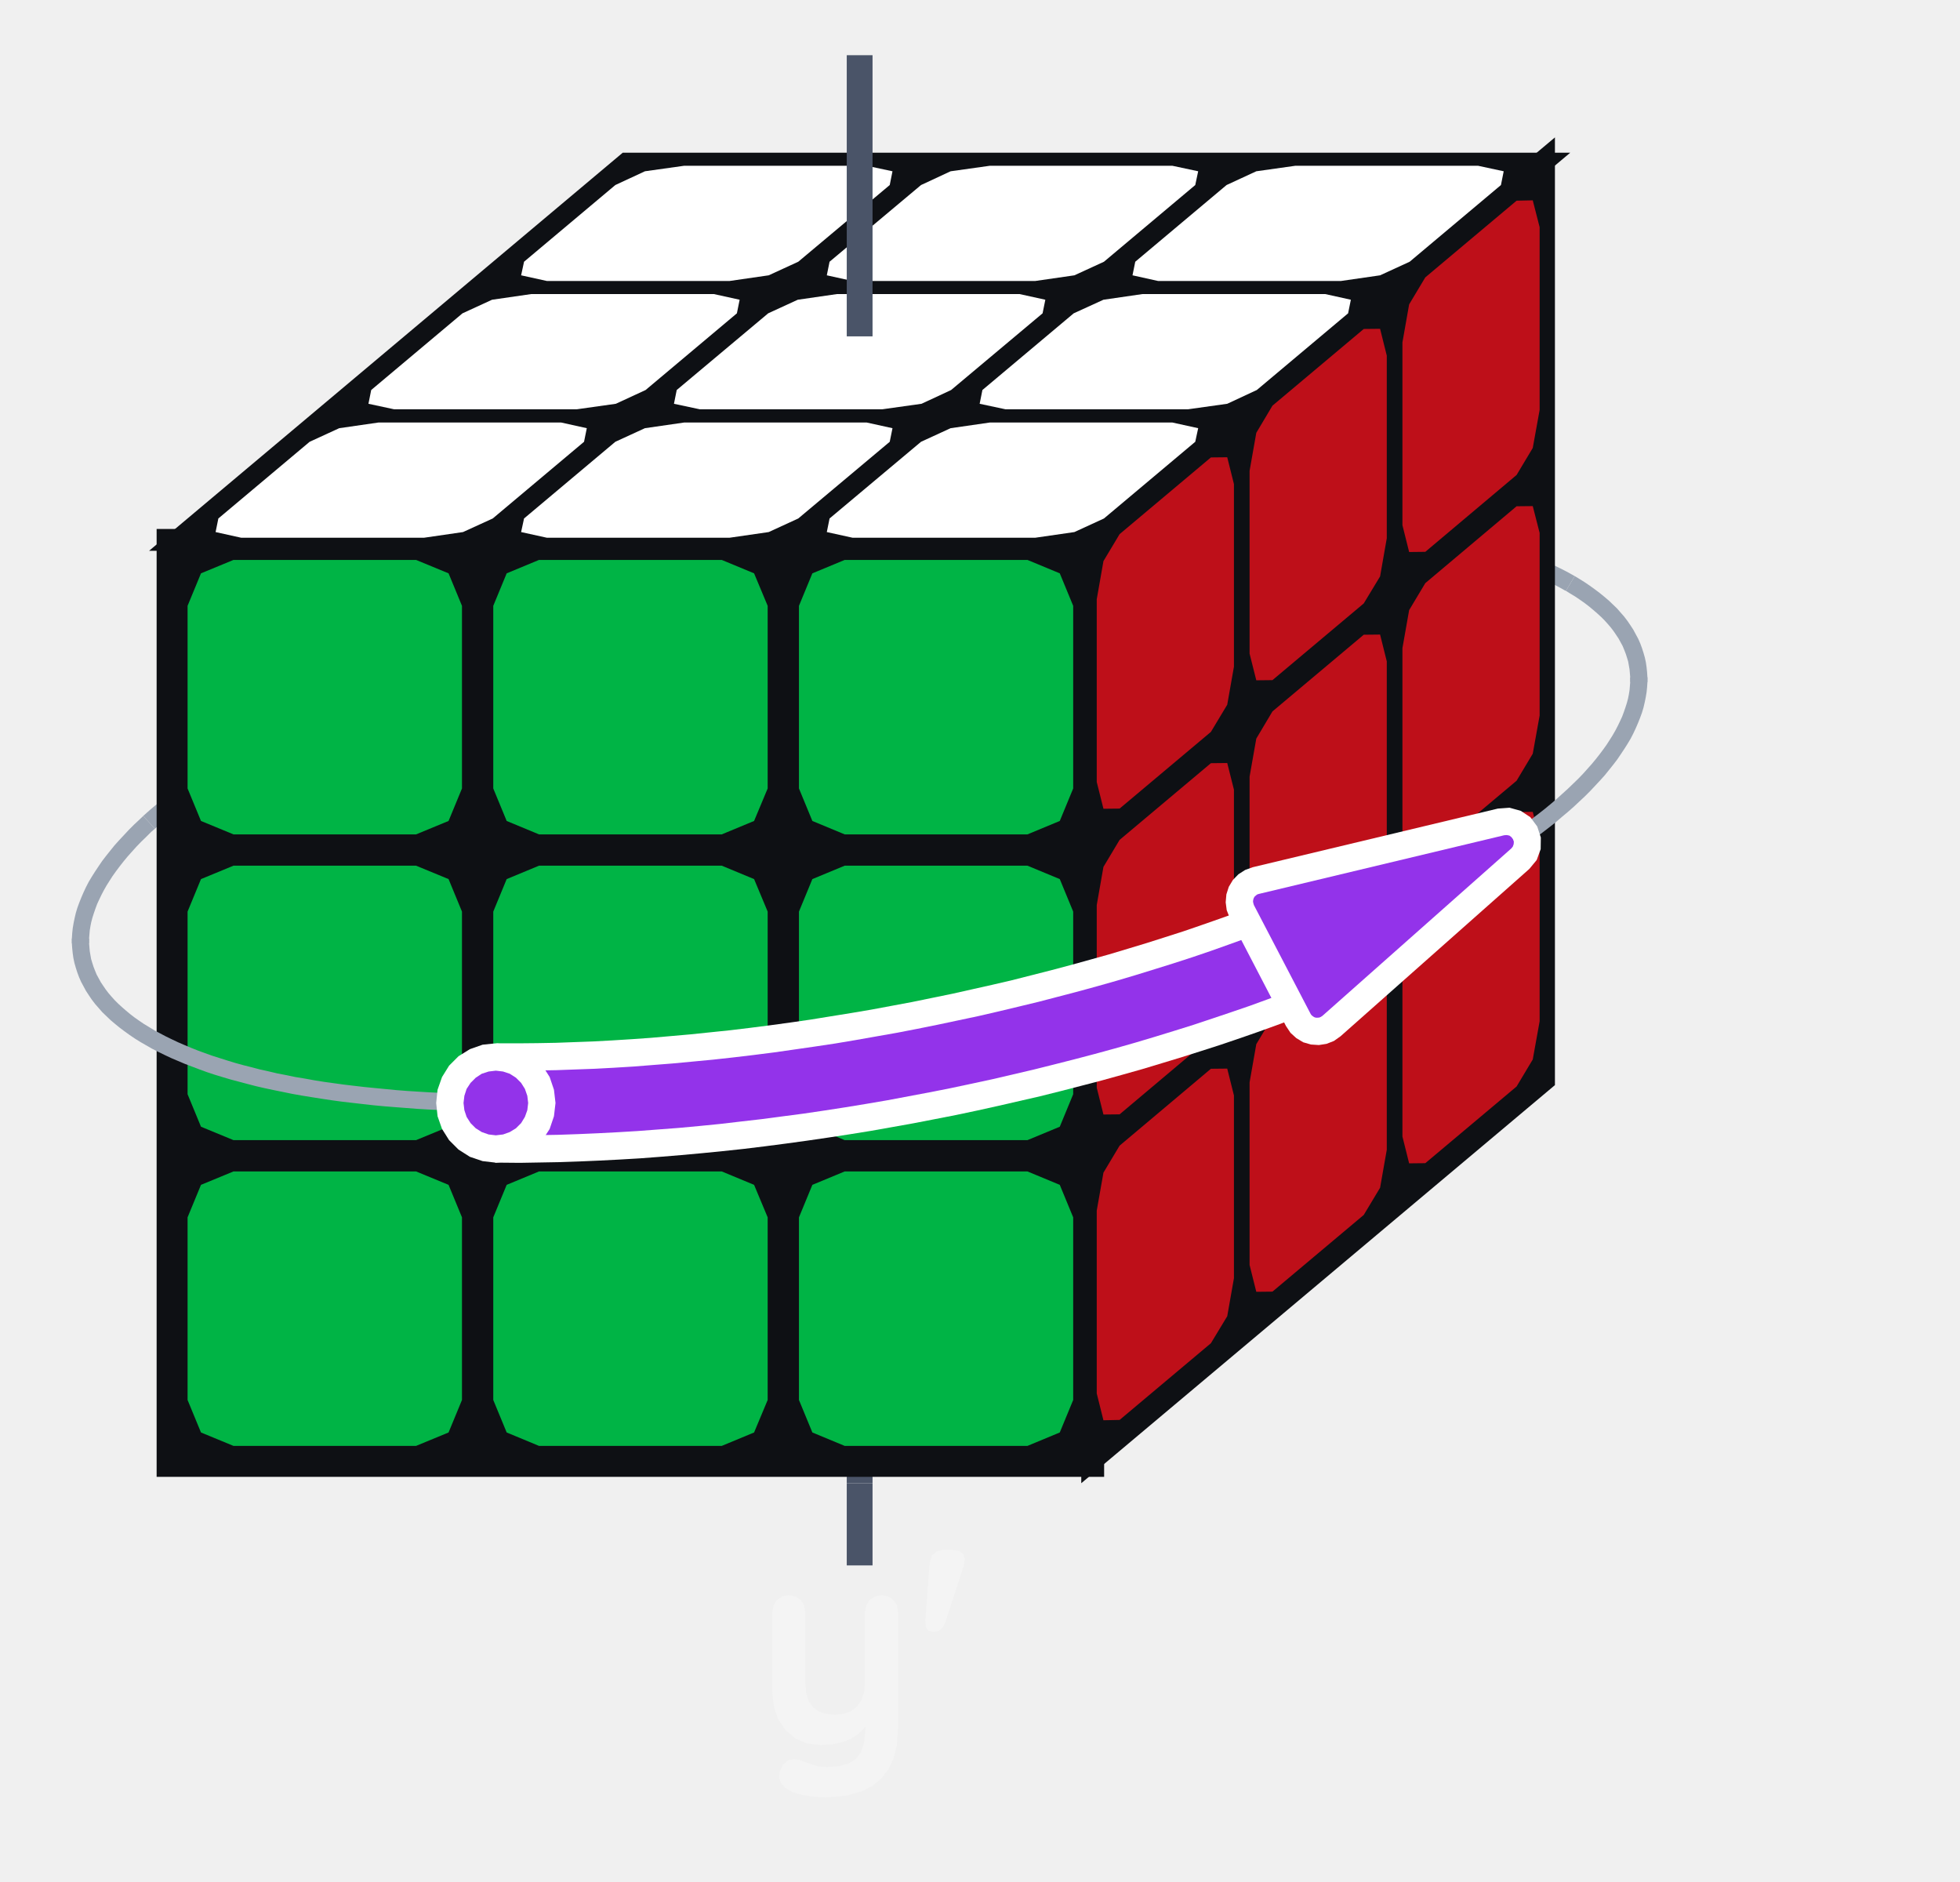
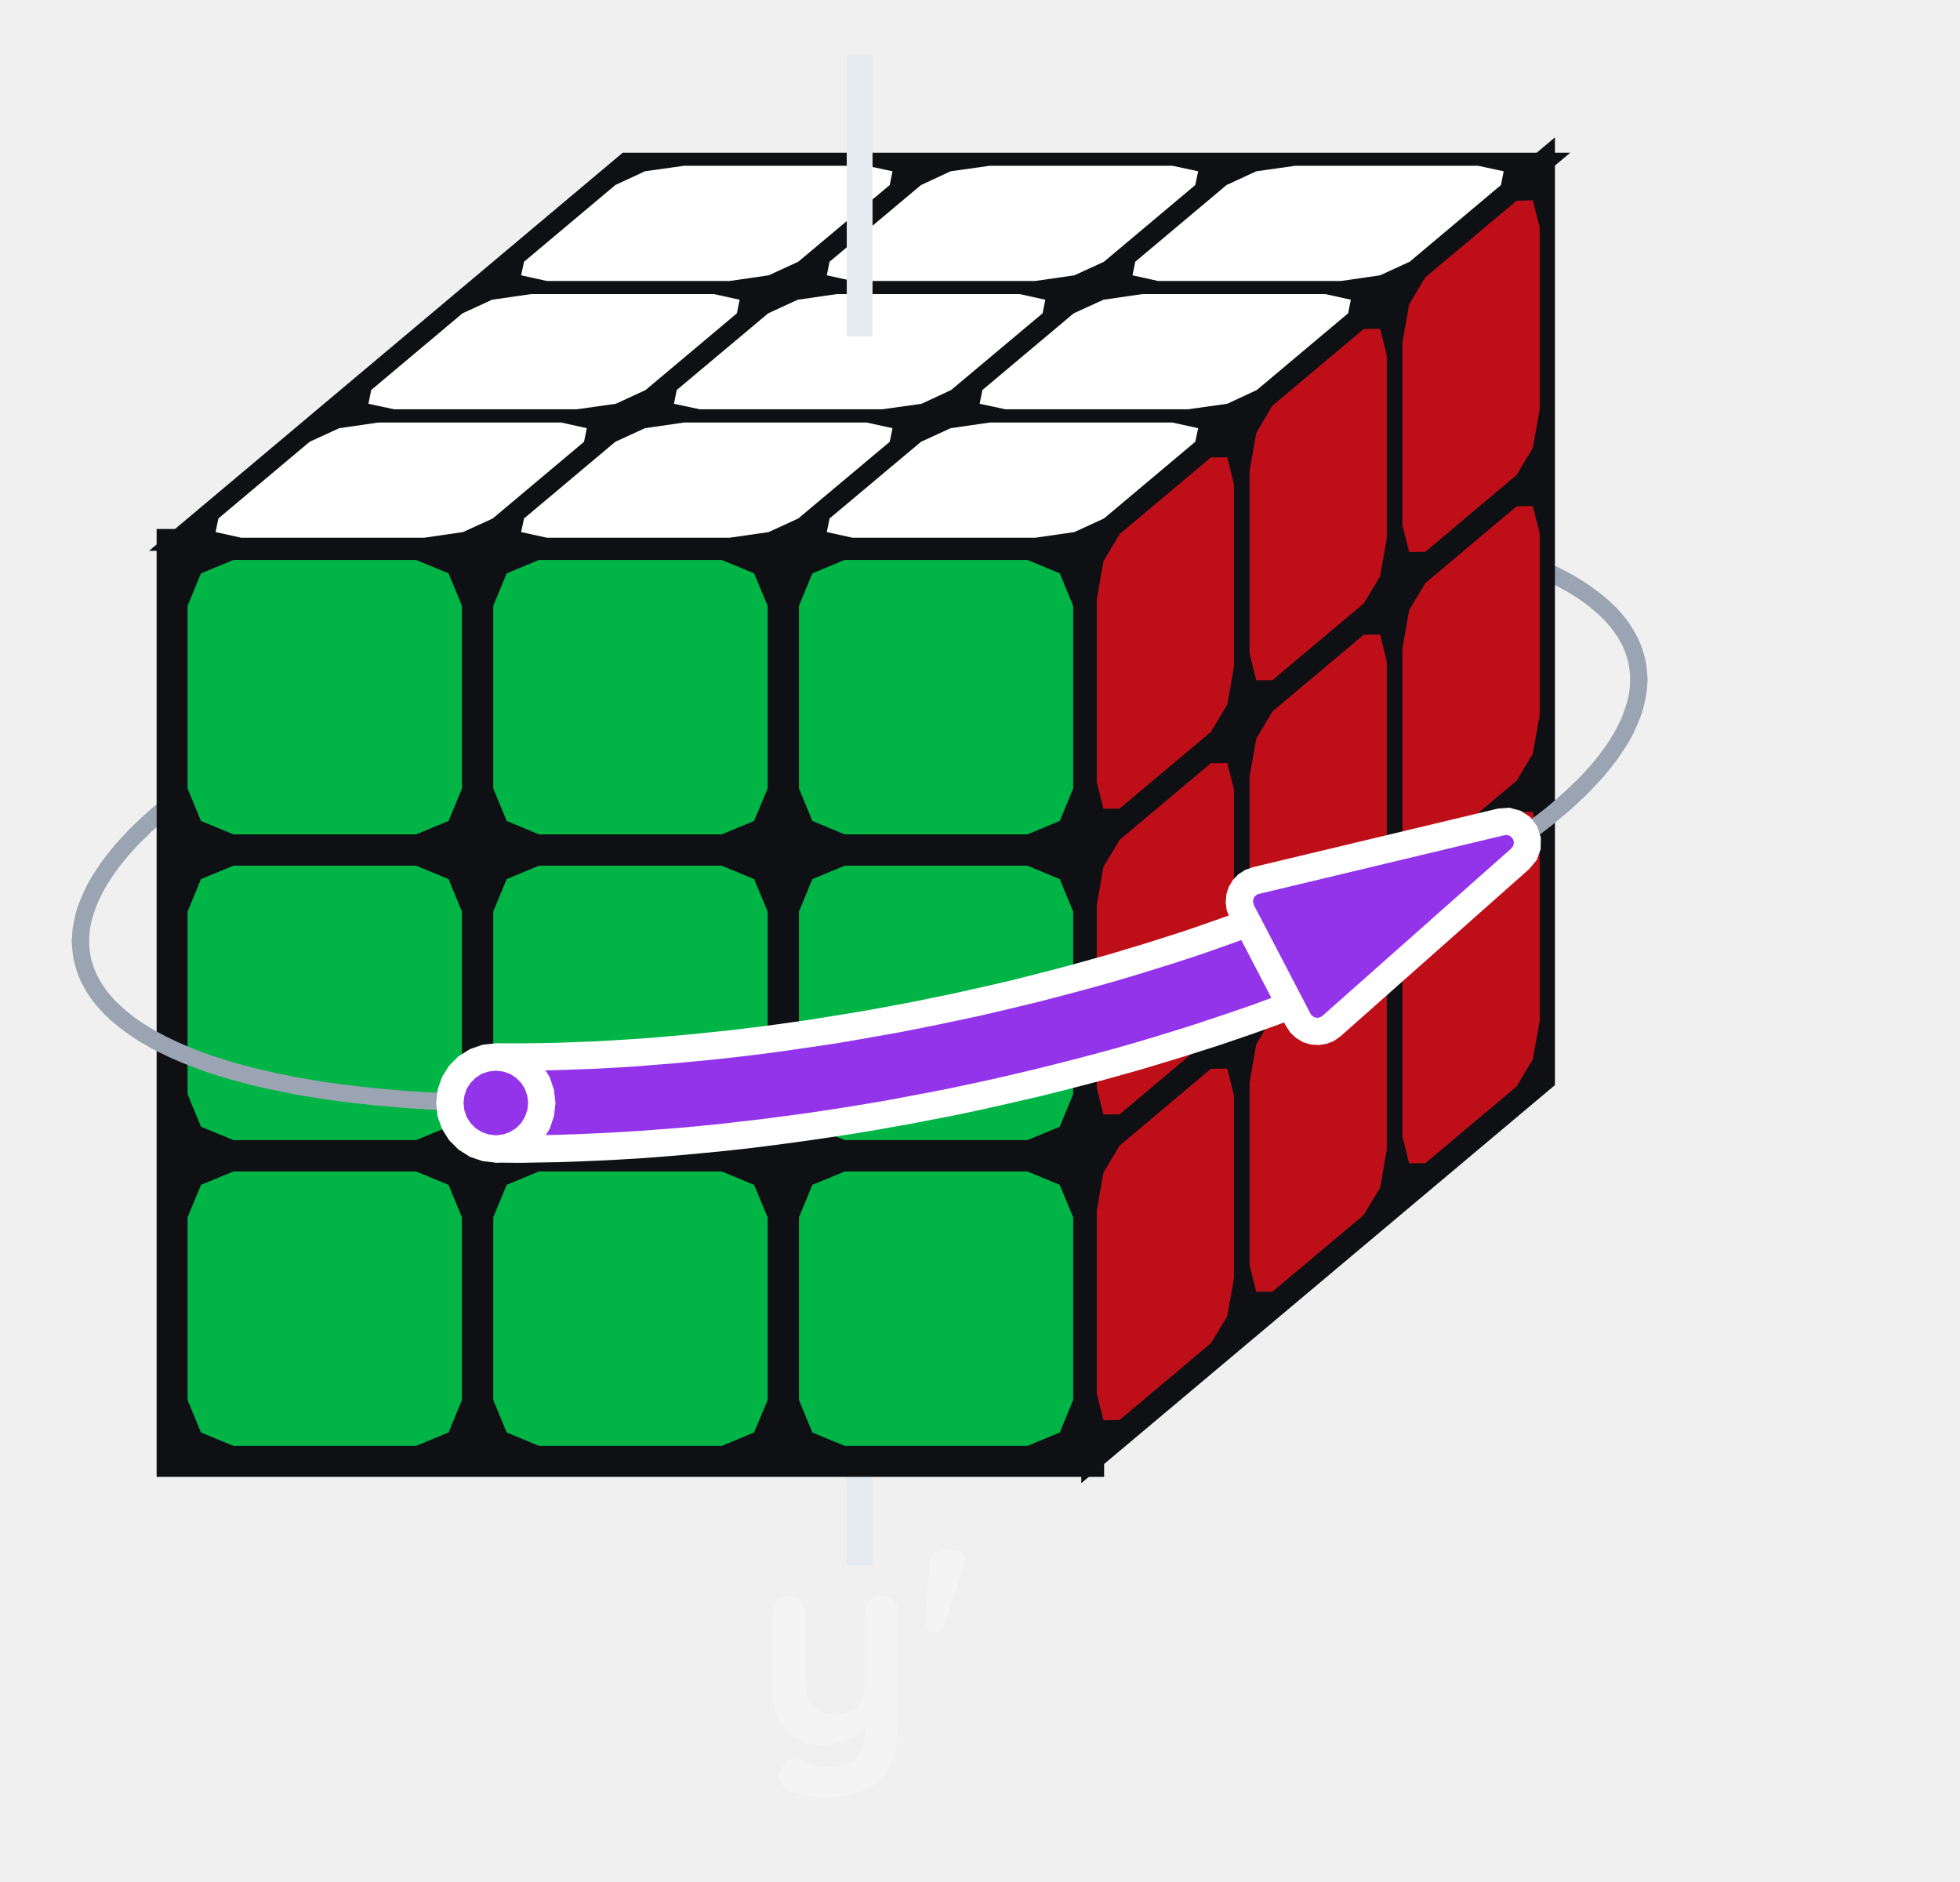
<svg xmlns="http://www.w3.org/2000/svg" viewBox="0 0 114.00 109.20" width="100" height="96">
  <polygon points="9.01,48.07 9.12,47.97 9.45,47.67 9.79,47.38 10.14,47.09 10.51,46.80 10.89,46.51 11.28,46.21 11.68,45.92 12.09,45.63 12.52,45.34 12.96,45.05 13.41,44.76 13.87,44.47 14.34,44.18 14.82,43.89 15.31,43.60 15.82,43.32 16.33,43.03 16.86,42.75 17.39,42.47 17.94,42.18 18.50,41.91 19.06,41.63 19.64,41.35 20.22,41.08 20.81,40.80 21.42,40.53 22.03,40.26 22.65,40.00 23.28,39.73 23.91,39.47 24.56,39.21 25.21,38.95 25.87,38.70 26.54,38.45 27.22,38.20 27.90,37.95 28.59,37.71 29.28,37.47 29.98,37.23 30.69,36.99 31.41,36.76 32.13,36.53 32.85,36.31 33.58,36.09 34.32,35.87 35.06,35.65 35.80,35.44 36.55,35.24 37.31,35.03 38.07,34.83 38.83,34.64 39.59,34.44 40.36,34.26 41.13,34.07 41.90,33.89 42.68,33.72 43.46,33.54 44.24,33.38 45.02,33.21 45.81,33.05 46.59,32.90 47.38,32.75 48.16,32.60 48.95,32.46 49.74,32.32 50.53,32.19 51.32,32.06 52.10,31.94 52.89,31.82 53.68,31.71 54.46,31.60 55.25,31.50 56.03,31.40 56.81,31.31 57.59,31.22 58.36,31.13 59.13,31.05 59.91,30.98 60.67,30.91 61.44,30.85 62.20,30.79 62.95,30.73 63.71,30.68 64.46,30.64 65.20,30.60 65.94,30.57 66.67,30.54 67.40,30.52 68.13,30.50 68.85,30.49 69.56,30.48 70.27,30.48 70.97,30.48 71.66,30.49 72.35,30.50 73.03,30.52 73.70,30.54 74.37,30.57 75.03,30.60 75.68,30.64 76.32,30.68 76.96,30.73 77.58,30.79 78.20,30.85 78.81,30.91 79.41,30.98 80.00,31.05 80.58,31.13 81.16,31.21 81.72,31.30 82.27,31.40 82.82,31.49 83.35,31.60 83.87,31.70 84.38,31.82 84.88,31.93 85.37,32.06 85.85,32.18 86.32,32.31 86.78,32.45 87.22,32.59 87.66,32.73 88.08,32.88 88.49,33.03 88.89,33.19 89.27,33.35 89.64,33.51 90.00,33.68 90.35,33.85 90.69,34.03 91.01,34.21 91.08,34.24 91.59,33.38 91.50,33.33 91.16,33.14 90.81,32.96 90.44,32.78 90.06,32.60 89.66,32.43 89.26,32.26 88.84,32.10 88.42,31.94 87.98,31.78 87.53,31.63 87.07,31.49 86.60,31.35 86.11,31.22 85.62,31.09 85.12,30.96 84.60,30.84 84.08,30.73 83.54,30.62 83.00,30.51 82.44,30.41 81.88,30.32 81.31,30.23 80.72,30.14 80.13,30.06 79.53,29.99 78.92,29.92 78.30,29.85 77.67,29.79 77.04,29.74 76.39,29.69 75.74,29.64 75.08,29.60 74.42,29.57 73.74,29.54 73.06,29.52 72.37,29.50 71.68,29.49 70.97,29.48 70.27,29.48 69.55,29.48 68.83,29.49 68.11,29.50 67.38,29.52 66.64,29.54 65.90,29.57 65.15,29.60 64.40,29.64 63.65,29.69 62.89,29.74 62.12,29.79 61.36,29.85 60.59,29.91 59.81,29.98 59.04,30.06 58.26,30.14 57.47,30.22 56.69,30.31 55.90,30.41 55.12,30.51 54.33,30.61 53.54,30.72 52.75,30.83 51.95,30.95 51.16,31.08 50.37,31.21 49.57,31.34 48.78,31.48 47.99,31.62 47.19,31.77 46.40,31.92 45.61,32.07 44.82,32.23 44.03,32.40 43.25,32.57 42.46,32.74 41.68,32.92 40.90,33.10 40.12,33.28 39.35,33.47 38.58,33.67 37.81,33.86 37.05,34.07 36.29,34.27 35.53,34.48 34.78,34.69 34.04,34.91 33.30,35.13 32.56,35.35 31.83,35.58 31.10,35.81 30.38,36.04 29.67,36.28 28.96,36.52 28.26,36.76 27.56,37.01 26.87,37.26 26.19,37.51 25.52,37.76 24.85,38.02 24.19,38.28 23.54,38.54 22.89,38.81 22.26,39.08 21.63,39.35 21.01,39.62 20.40,39.89 19.80,40.17 19.21,40.45 18.62,40.73 18.05,41.01 17.49,41.29 16.93,41.58 16.39,41.87 15.85,42.16 15.33,42.45 14.82,42.74 14.31,43.03 13.82,43.32 13.34,43.62 12.87,43.92 12.41,44.21 11.96,44.51 11.52,44.81 11.10,45.11 10.68,45.41 10.28,45.71 9.89,46.01 9.51,46.31 9.15,46.62 8.79,46.92 8.45,47.22 8.33,47.33" fill="#9aa4b2" />
-   <polygon points="50.75,86.13 50.75,85.79 50.75,85.42 50.75,85.06 50.75,84.69 50.75,84.32 50.75,83.96 50.75,83.59 50.75,83.23 50.75,82.86 50.75,82.49 50.75,82.13 50.75,81.76 50.75,81.40 50.75,81.03 50.75,80.67 50.75,80.30 50.75,79.93 50.75,79.57 50.75,79.20 50.75,78.84 50.75,78.47 50.75,78.10 50.75,77.74 50.75,77.37 50.75,77.01 50.75,76.64 50.75,76.27 50.75,75.91 50.75,75.54 50.75,75.18 50.75,74.81 50.75,74.44 50.75,74.08 50.75,73.71 50.75,73.35 50.75,72.98 50.75,72.61 50.75,72.25 50.75,71.88 50.75,71.52 50.75,71.15 50.75,70.79 50.75,70.42 50.75,70.05 50.75,69.69 50.75,69.32 50.75,68.96 50.75,68.59 50.75,68.22 50.75,67.86 50.75,67.49 50.75,67.13 50.75,66.76 50.75,66.39 50.75,66.03 50.75,65.66 50.75,65.30 50.75,64.93 50.75,64.56 50.75,64.20 50.75,63.83 50.75,63.47 50.75,63.10 50.75,62.73 50.75,62.37 50.75,62.00 50.75,61.64 50.75,61.27 50.75,60.91 50.75,60.54 50.75,60.17 50.75,59.81 50.75,59.44 50.75,59.08 50.75,58.71 50.75,58.34 50.75,57.98 50.75,57.61 50.75,57.25 50.75,56.88 50.75,56.51 50.75,56.15 50.75,55.78 50.75,55.42 50.75,55.05 50.75,54.68 50.75,54.32 50.75,53.95 50.75,53.59 50.75,53.22 50.75,52.85 50.75,52.49 50.75,52.12 50.75,51.76 50.75,51.39 50.75,51.03 50.75,50.66 50.75,50.29 50.75,49.93 50.75,49.56 50.75,49.20 50.75,48.83 50.75,48.46 50.75,48.10 50.75,47.73 50.75,47.37 50.75,47.00 50.75,46.63 50.75,46.27 50.75,45.90 50.75,45.54 50.75,45.17 50.75,44.80 50.75,44.44 50.75,44.07 50.75,43.71 50.75,43.34 50.75,42.97 50.75,42.61 50.75,42.24 50.75,41.88 50.75,41.51 50.75,41.15 50.75,40.78 50.75,40.41 50.75,40.05 50.75,39.68 50.75,39.32 50.75,38.95 50.75,38.58 50.75,38.22 50.75,37.85 50.75,37.49 50.75,37.12 50.75,36.75 50.75,36.39 50.75,36.02 50.75,35.66 50.75,35.29 50.75,34.92 50.75,34.56 50.75,34.19 50.75,33.83 50.75,33.46 50.75,33.09 50.75,32.73 50.75,32.36 50.75,32.00 50.75,31.63 50.75,31.27 50.75,30.90 50.75,30.53 50.75,30.17 50.75,29.80 50.75,29.44 50.75,29.07 50.75,28.70 50.75,28.34 50.75,27.97 50.75,27.61 50.75,27.24 50.75,26.87 50.75,26.51 50.75,26.14 50.75,25.78 50.75,25.41 50.75,25.04 50.75,24.68 50.75,24.31 50.75,23.95 50.75,23.58 50.75,23.21 50.75,22.85 50.75,22.48 50.75,22.12 50.75,21.75 50.75,21.39 50.75,21.02 50.75,20.65 50.75,20.29 50.75,19.92 50.75,19.56 50.75,19.44 49.25,19.44 49.25,19.56 49.25,19.92 49.25,20.29 49.25,20.65 49.25,21.02 49.25,21.39 49.25,21.75 49.25,22.12 49.25,22.48 49.25,22.85 49.25,23.21 49.25,23.58 49.25,23.95 49.25,24.31 49.25,24.68 49.25,25.04 49.25,25.41 49.25,25.78 49.25,26.14 49.25,26.51 49.25,26.87 49.25,27.24 49.25,27.61 49.25,27.97 49.25,28.34 49.25,28.70 49.25,29.07 49.25,29.44 49.25,29.80 49.25,30.17 49.25,30.53 49.25,30.90 49.25,31.27 49.25,31.63 49.25,32.00 49.25,32.36 49.25,32.73 49.25,33.09 49.25,33.46 49.25,33.83 49.25,34.19 49.25,34.56 49.25,34.92 49.25,35.29 49.25,35.66 49.25,36.02 49.25,36.39 49.25,36.75 49.25,37.12 49.25,37.49 49.25,37.85 49.25,38.22 49.25,38.58 49.25,38.95 49.25,39.32 49.25,39.68 49.25,40.05 49.25,40.41 49.25,40.78 49.25,41.15 49.25,41.51 49.25,41.88 49.25,42.24 49.25,42.61 49.25,42.97 49.25,43.34 49.25,43.71 49.25,44.07 49.25,44.44 49.25,44.80 49.25,45.17 49.25,45.54 49.25,45.90 49.25,46.27 49.25,46.63 49.25,47.00 49.25,47.37 49.25,47.73 49.25,48.10 49.25,48.46 49.25,48.83 49.25,49.20 49.25,49.56 49.25,49.93 49.25,50.29 49.25,50.66 49.25,51.03 49.25,51.39 49.25,51.76 49.25,52.12 49.25,52.49 49.25,52.85 49.25,53.22 49.25,53.59 49.25,53.95 49.25,54.32 49.25,54.68 49.25,55.05 49.25,55.42 49.25,55.78 49.25,56.15 49.25,56.51 49.25,56.88 49.25,57.25 49.25,57.61 49.25,57.98 49.25,58.34 49.25,58.71 49.25,59.08 49.25,59.44 49.25,59.81 49.25,60.17 49.25,60.54 49.25,60.91 49.25,61.27 49.25,61.64 49.25,62.00 49.25,62.37 49.25,62.73 49.25,63.10 49.25,63.47 49.25,63.83 49.25,64.20 49.25,64.56 49.25,64.93 49.25,65.30 49.25,65.66 49.25,66.03 49.25,66.39 49.25,66.76 49.25,67.13 49.25,67.49 49.25,67.86 49.25,68.22 49.25,68.59 49.25,68.96 49.25,69.32 49.25,69.69 49.25,70.05 49.25,70.42 49.25,70.79 49.25,71.15 49.25,71.52 49.25,71.88 49.25,72.25 49.25,72.61 49.25,72.98 49.25,73.35 49.25,73.71 49.25,74.08 49.25,74.44 49.25,74.81 49.25,75.18 49.25,75.54 49.25,75.91 49.25,76.27 49.25,76.64 49.25,77.01 49.25,77.37 49.25,77.74 49.25,78.10 49.25,78.47 49.25,78.84 49.25,79.20 49.25,79.57 49.25,79.93 49.25,80.30 49.25,80.67 49.25,81.03 49.25,81.40 49.25,81.76 49.25,82.13 49.25,82.49 49.25,82.86 49.25,83.23 49.25,83.59 49.25,83.96 49.25,84.32 49.25,84.69 49.25,85.06 49.25,85.42 49.25,85.79 49.25,86.13" fill="#4a5468" />
+   <polygon points="50.75,86.13 50.75,85.79 50.75,85.42 50.75,85.06 50.75,84.69 50.75,84.32 50.75,83.96 50.75,83.59 50.75,83.23 50.75,82.86 50.75,82.49 50.75,82.13 50.75,81.76 50.75,81.40 50.75,81.03 50.75,80.67 50.75,80.30 50.75,79.93 50.75,79.57 50.75,79.20 50.75,78.84 50.75,78.47 50.75,78.10 50.75,77.74 50.75,77.37 50.75,77.01 50.75,76.64 50.75,76.27 50.75,75.91 50.75,75.54 50.75,75.18 50.75,74.81 50.75,74.44 50.75,74.08 50.75,73.71 50.75,73.35 50.75,72.98 50.75,72.61 50.75,72.25 50.75,71.88 50.75,71.52 50.75,71.15 50.75,70.79 50.75,70.42 50.75,70.05 50.75,69.69 50.75,69.32 50.75,68.96 50.75,68.59 50.75,68.22 50.75,67.86 50.75,67.49 50.75,67.13 50.75,66.76 50.75,66.39 50.75,66.03 50.75,65.66 50.75,65.30 50.75,64.93 50.75,64.56 50.75,64.20 50.75,63.83 50.75,63.47 50.75,63.10 50.75,62.73 50.75,62.37 50.75,62.00 50.75,61.64 50.75,61.27 50.75,60.91 50.75,60.54 50.75,60.17 50.75,59.81 50.75,59.44 50.75,59.08 50.75,58.71 50.75,58.34 50.75,57.98 50.75,57.61 50.75,57.25 50.75,56.88 50.75,56.51 50.75,56.15 50.75,55.78 50.75,55.42 50.75,55.05 50.75,54.68 50.75,54.32 50.75,53.95 50.75,53.59 50.75,53.22 50.75,52.85 50.75,52.49 50.75,52.12 50.75,51.76 50.75,51.39 50.75,51.03 50.75,50.66 50.75,50.29 50.75,49.93 50.75,49.56 50.75,49.20 50.75,48.83 50.75,48.46 50.75,48.10 50.75,47.73 50.75,47.37 50.75,47.00 50.75,46.63 50.75,46.27 50.75,45.90 50.75,45.54 50.75,45.17 50.75,44.80 50.75,44.44 50.75,44.07 50.75,43.71 50.75,43.34 50.75,42.97 50.75,42.61 50.75,42.24 50.75,41.88 50.75,41.51 50.75,41.15 50.75,40.78 50.75,40.41 50.75,40.05 50.75,39.68 50.75,39.32 50.75,38.95 50.75,38.58 50.75,38.22 50.75,37.85 50.75,37.49 50.75,37.12 50.75,36.75 50.75,36.39 50.75,36.02 50.75,35.66 50.75,35.29 50.75,34.92 50.75,34.56 50.75,34.19 50.75,33.83 50.75,33.46 50.75,33.09 50.75,32.73 50.75,32.36 50.75,32.00 50.75,31.63 50.75,31.27 50.75,30.90 50.75,30.53 50.75,30.17 50.75,29.80 50.75,29.44 50.75,29.07 50.75,28.70 50.75,28.34 50.75,27.97 50.75,27.61 50.75,27.24 50.75,26.87 50.75,26.51 50.75,26.14 50.75,25.78 50.75,25.41 50.75,25.04 50.75,24.68 50.75,24.31 50.75,23.95 50.75,23.58 50.75,23.21 50.75,22.85 50.75,22.48 50.75,22.12 50.75,21.75 50.75,21.39 50.75,21.02 50.75,20.65 50.75,20.29 50.75,19.92 50.75,19.56 50.75,19.44 49.25,19.44 49.25,19.56 49.25,19.92 49.25,20.29 49.25,20.65 49.25,21.02 49.25,21.39 49.25,21.75 49.25,22.12 49.25,22.48 49.25,22.85 49.25,23.21 49.25,23.58 49.25,23.95 49.25,24.31 49.25,24.68 49.25,25.04 49.25,25.41 49.25,25.78 49.25,26.14 49.25,26.51 49.25,26.87 49.25,27.24 49.25,27.61 49.25,27.97 49.25,28.34 49.25,28.70 49.25,29.07 49.25,29.44 49.25,29.80 49.25,30.17 49.25,30.53 49.25,30.90 49.25,31.27 49.25,31.63 49.25,32.00 49.25,32.36 49.25,32.73 49.25,33.09 49.25,33.46 49.25,33.83 49.25,34.19 49.25,34.56 49.25,34.92 49.25,35.29 49.25,35.66 49.25,36.02 49.25,36.39 49.25,36.75 49.25,37.12 49.25,37.49 49.25,37.85 49.25,38.22 49.25,38.58 49.25,38.95 49.25,39.32 49.25,39.68 49.25,40.05 49.25,40.41 49.25,40.78 49.25,41.15 49.25,41.51 49.25,41.88 49.25,42.24 49.25,42.61 49.25,42.97 49.25,43.34 49.25,43.71 49.25,44.07 49.25,44.44 49.25,44.80 49.25,45.17 49.25,45.54 49.25,45.90 49.25,46.27 49.25,46.63 49.25,47.00 49.25,47.37 49.25,47.73 49.25,48.10 49.25,48.46 49.25,48.83 49.25,49.20 49.25,49.56 49.25,49.93 49.25,50.29 49.25,50.66 49.25,51.03 49.25,51.39 49.25,51.76 49.25,52.12 49.25,52.49 49.25,52.85 49.25,53.22 49.25,53.59 49.25,53.95 49.25,54.32 49.25,54.68 49.25,55.05 49.25,55.42 49.25,55.78 49.25,56.15 49.25,56.51 49.25,56.88 49.25,57.25 49.25,57.61 49.25,57.98 49.25,58.34 49.25,58.71 49.25,59.08 49.25,59.44 49.25,59.81 49.25,60.17 49.25,60.54 49.25,60.91 49.25,61.27 49.25,61.64 49.25,62.00 49.25,62.37 49.25,62.73 49.25,63.10 49.25,63.47 49.25,63.83 49.25,64.20 49.25,64.56 49.25,64.93 49.25,65.30 49.25,65.66 49.25,66.03 49.25,66.39 49.25,66.76 49.25,67.13 49.25,67.49 49.25,67.86 49.25,68.22 49.25,68.59 49.25,68.96 49.25,69.32 49.25,69.69 49.25,70.05 49.25,70.42 49.25,70.79 49.25,71.15 49.25,71.52 49.25,71.88 49.25,72.25 49.25,72.61 49.25,72.98 49.25,73.35 49.25,73.71 49.25,74.08 49.25,74.44 49.25,74.81 49.25,75.18 49.25,75.54 49.25,75.91 49.25,76.27 49.25,76.64 49.25,77.01 49.25,77.37 49.25,77.74 49.25,78.10 49.25,78.47 49.25,78.84 49.25,79.20 49.25,79.57 49.25,79.93 49.25,80.30 49.25,80.67 49.25,81.03 49.25,81.40 49.25,81.76 49.25,82.13 49.25,82.49 49.25,82.86 49.25,83.23 49.25,83.59 49.25,83.96 49.25,84.32 49.25,84.69 49.25,85.06 49.25,85.42 49.25,85.79 49.25,86.13" fill="#e6ebf2" />
  <polygon points="9.11,85.76 64.22,85.76 64.22,30.64 9.11,30.64" fill="#0e1014" />
  <polygon points="8.67,31.91 63.78,31.91 91.33,8.76 36.22,8.76" fill="#0e1014" />
  <polygon points="62.89,86.13 90.44,62.98 90.44,7.87 62.89,31.02" fill="#0e1014" />
  <polygon points="51.75,10.64 51.91,9.84 50.41,9.52 39.79,9.52 37.51,9.84 35.79,10.64 30.48,15.10 30.31,15.89 31.81,16.22 42.43,16.22 44.71,15.89 46.43,15.10" fill="#ffffff" />
  <polygon points="69.52,10.64 69.69,9.84 68.19,9.52 57.57,9.52 55.29,9.84 53.57,10.64 48.25,15.10 48.09,15.89 49.59,16.22 60.21,16.22 62.49,15.89 64.21,15.10" fill="#ffffff" />
  <polygon points="87.30,10.64 87.46,9.84 85.97,9.52 75.34,9.52 73.07,9.84 71.34,10.64 66.03,15.10 65.87,15.89 67.36,16.22 77.99,16.22 80.27,15.89 81.99,15.10" fill="#ffffff" />
  <polygon points="42.86,18.10 43.02,17.31 41.52,16.98 30.90,16.98 28.62,17.31 26.90,18.10 21.59,22.56 21.43,23.36 22.92,23.68 33.55,23.68 35.82,23.36 37.55,22.56" fill="#ffffff" />
  <polygon points="60.64,18.10 60.80,17.31 59.30,16.98 48.68,16.98 46.40,17.31 44.68,18.10 39.36,22.56 39.20,23.36 40.70,23.68 51.32,23.68 53.60,23.36 55.32,22.56" fill="#ffffff" />
  <polygon points="78.41,18.10 78.57,17.31 77.08,16.98 66.45,16.98 64.18,17.31 62.45,18.10 57.14,22.56 56.98,23.36 58.48,23.68 69.10,23.68 71.38,23.36 73.10,22.56" fill="#ffffff" />
  <polygon points="33.97,25.57 34.13,24.78 32.64,24.45 22.01,24.45 19.73,24.78 18.01,25.57 12.70,30.03 12.54,30.82 14.03,31.15 24.66,31.15 26.93,30.82 28.66,30.03" fill="#ffffff" />
  <polygon points="51.75,25.57 51.91,24.78 50.41,24.45 39.79,24.45 37.51,24.78 35.79,25.57 30.48,30.03 30.31,30.82 31.81,31.15 42.43,31.15 44.71,30.82 46.43,30.03" fill="#ffffff" />
  <polygon points="69.52,25.57 69.69,24.78 68.19,24.45 57.57,24.45 55.29,24.78 53.57,25.57 48.25,30.03 48.09,30.82 49.59,31.15 60.21,31.15 62.49,30.82 64.21,30.03" fill="#ffffff" />
  <polygon points="71.77,28.03 71.38,26.47 70.43,26.48 65.12,30.94 64.18,32.51 63.79,34.73 63.79,45.35 64.18,46.91 65.12,46.90 70.43,42.44 71.38,40.86 71.77,38.65" fill="#be0f19" />
  <polygon points="80.66,20.56 80.27,19.00 79.32,19.01 74.01,23.47 73.07,25.05 72.68,27.26 72.68,37.89 73.07,39.44 74.01,39.43 79.32,34.97 80.27,33.40 80.66,31.18" fill="#be0f19" />
  <polygon points="89.55,13.09 89.15,11.53 88.21,11.55 82.90,16.01 81.96,17.58 81.57,19.79 81.57,30.42 81.96,31.98 82.90,31.97 88.21,27.50 89.15,25.93 89.55,23.72" fill="#be0f19" />
  <polygon points="71.77,45.80 71.38,44.25 70.43,44.26 65.12,48.72 64.18,50.29 63.79,52.51 63.79,63.13 64.18,64.69 65.12,64.68 70.43,60.21 71.38,58.64 71.77,56.43" fill="#be0f19" />
  <polygon points="80.66,38.34 80.27,36.78 79.32,36.79 74.01,41.25 73.07,42.83 72.68,45.04 72.68,55.66 73.07,57.22 74.01,57.21 79.32,52.75 80.27,51.17 80.66,48.96" fill="#be0f19" />
  <polygon points="89.55,30.87 89.15,29.31 88.21,29.32 82.90,33.79 81.96,35.36 81.57,37.57 81.57,48.20 81.96,49.75 82.90,49.74 88.21,45.28 89.15,43.71 89.55,41.49" fill="#be0f19" />
  <polygon points="71.77,63.58 71.38,62.02 70.43,62.03 65.12,66.50 64.18,68.07 63.79,70.28 63.79,80.91 64.18,82.47 65.12,82.45 70.43,77.99 71.38,76.42 71.77,74.21" fill="#be0f19" />
  <polygon points="80.66,56.11 80.27,54.56 79.32,54.57 74.01,59.03 73.07,60.60 72.68,62.82 72.68,73.44 73.07,75.00 74.01,74.99 79.32,70.53 80.27,68.95 80.66,66.74" fill="#be0f19" />
  <polygon points="89.55,48.65 89.15,47.09 88.21,47.10 82.90,51.56 81.96,53.14 81.57,55.35 81.57,65.97 81.96,67.53 82.90,67.52 88.21,63.06 89.15,61.49 89.55,59.27" fill="#be0f19" />
  <polygon points="26.87,35.11 26.09,33.22 24.20,32.44 13.58,32.44 11.69,33.22 10.91,35.11 10.91,45.73 11.69,47.62 13.58,48.40 24.20,48.40 26.09,47.62 26.87,45.73" fill="#00b445" />
  <polygon points="44.65,35.11 43.86,33.22 41.98,32.44 31.35,32.44 29.47,33.22 28.69,35.11 28.69,45.73 29.47,47.62 31.35,48.40 41.98,48.40 43.86,47.62 44.65,45.73" fill="#00b445" />
  <polygon points="62.42,35.11 61.64,33.22 59.76,32.44 49.13,32.44 47.25,33.22 46.47,35.11 46.47,45.73 47.25,47.62 49.13,48.40 59.76,48.40 61.64,47.62 62.42,45.73" fill="#00b445" />
  <polygon points="26.87,52.89 26.09,51.00 24.20,50.22 13.58,50.22 11.69,51.00 10.91,52.89 10.91,63.51 11.69,65.40 13.58,66.18 24.20,66.18 26.09,65.40 26.87,63.51" fill="#00b445" />
  <polygon points="44.65,52.89 43.86,51.00 41.98,50.22 31.35,50.22 29.47,51.00 28.69,52.89 28.69,63.51 29.47,65.40 31.35,66.18 41.98,66.18 43.86,65.40 44.65,63.51" fill="#00b445" />
  <polygon points="62.42,52.89 61.64,51.00 59.76,50.22 49.13,50.22 47.25,51.00 46.47,52.89 46.47,63.51 47.25,65.40 49.13,66.18 59.76,66.18 61.64,65.40 62.42,63.51" fill="#00b445" />
  <polygon points="26.87,70.67 26.09,68.78 24.20,68.00 13.58,68.00 11.69,68.78 10.91,70.67 10.91,81.29 11.69,83.18 13.58,83.96 24.20,83.96 26.09,83.18 26.87,81.29" fill="#00b445" />
  <polygon points="44.65,70.67 43.86,68.78 41.98,68.00 31.35,68.00 29.47,68.78 28.69,70.67 28.69,81.29 29.47,83.18 31.35,83.96 41.98,83.96 43.86,83.18 44.65,81.29" fill="#00b445" />
  <polygon points="62.42,70.67 61.64,68.78 59.76,68.00 49.13,68.00 47.25,68.78 46.47,70.67 46.47,81.29 47.25,83.18 49.13,83.96 59.76,83.96 61.64,83.18 62.42,81.29" fill="#00b445" />
  <polygon points="5.18,54.73 5.18,54.48 5.20,54.23 5.22,53.99 5.26,53.74 5.31,53.49 5.38,53.23 5.46,52.98 5.55,52.72 5.65,52.45 5.77,52.19 5.90,51.92 6.04,51.65 6.20,51.37 6.37,51.10 6.55,50.82 6.75,50.54 6.96,50.26 7.18,49.98 7.42,49.69 7.67,49.41 7.93,49.12 8.21,48.83 8.50,48.55 8.80,48.25 9.01,48.07 8.33,47.33 8.12,47.53 7.80,47.83 7.50,48.13 7.21,48.44 6.93,48.74 6.66,49.04 6.41,49.35 6.17,49.65 5.94,49.95 5.73,50.26 5.53,50.56 5.34,50.86 5.16,51.16 5.00,51.47 4.86,51.77 4.73,52.07 4.61,52.37 4.50,52.67 4.41,52.97 4.34,53.27 4.28,53.56 4.23,53.86 4.20,54.15 4.18,54.45 4.18,54.73" fill="#9aa4b2" />
  <polygon points="91.08,34.24 91.32,34.39 91.62,34.57 91.90,34.76 92.17,34.95 92.43,35.15 92.67,35.35 92.90,35.55 93.12,35.75 93.32,35.95 93.51,36.16 93.69,36.37 93.85,36.58 94.00,36.80 94.14,37.01 94.26,37.23 94.38,37.45 94.47,37.67 94.56,37.90 94.63,38.12 94.70,38.35 94.74,38.58 94.78,38.81 94.80,39.05 94.82,39.28 94.82,39.54 95.82,39.54 95.82,39.26 95.80,38.97 95.77,38.68 95.73,38.40 95.67,38.12 95.59,37.84 95.50,37.56 95.40,37.29 95.28,37.02 95.14,36.76 95.00,36.50 94.83,36.24 94.66,35.99 94.47,35.74 94.26,35.50 94.05,35.26 93.81,35.03 93.57,34.80 93.31,34.58 93.04,34.36 92.76,34.15 92.47,33.94 92.16,33.73 91.84,33.53 91.59,33.38" fill="#9aa4b2" />
-   <polygon points="50.75,90.91 50.75,90.55 50.75,90.18 50.75,89.81 50.75,89.45 50.75,89.08 50.75,88.72 50.75,88.35 50.75,87.98 50.75,87.62 50.75,87.25 50.75,86.89 50.75,86.52 50.75,86.15 50.75,86.13 49.25,86.13 49.25,86.15 49.25,86.52 49.25,86.89 49.25,87.25 49.25,87.62 49.25,87.98 49.25,88.35 49.25,88.72 49.25,89.08 49.25,89.45 49.25,89.81 49.25,90.18 49.25,90.55 49.25,90.91" fill="#4a5468" />
-   <polygon points="50.75,19.44 50.75,19.19 50.75,18.82 50.75,18.46 50.75,18.09 50.75,17.73 50.75,17.36 50.75,16.99 50.75,16.63 50.75,16.26 50.75,15.90 50.75,15.53 50.75,15.16 50.75,14.80 50.75,14.43 50.75,14.07 50.75,13.70 50.75,13.33 50.75,12.97 50.75,12.60 50.75,12.24 50.75,11.87 50.75,11.51 50.75,11.14 50.75,10.77 50.75,10.41 50.75,10.04 50.75,9.68 50.75,9.31 50.75,8.94 50.75,8.58 50.75,8.21 50.75,7.85 50.75,7.48 50.75,7.11 50.75,6.75 50.75,6.38 50.75,6.02 50.75,5.65 50.75,5.28 50.75,4.92 50.75,4.55 50.75,4.19 50.75,3.82 50.75,3.45 50.75,3.09 49.25,3.09 49.25,3.45 49.25,3.82 49.25,4.19 49.25,4.55 49.25,4.92 49.25,5.28 49.25,5.65 49.25,6.02 49.25,6.38 49.25,6.75 49.25,7.11 49.25,7.48 49.25,7.85 49.25,8.21 49.25,8.58 49.25,8.94 49.25,9.31 49.25,9.68 49.25,10.04 49.25,10.41 49.25,10.77 49.25,11.14 49.25,11.51 49.25,11.87 49.25,12.24 49.25,12.60 49.25,12.97 49.25,13.33 49.25,13.70 49.25,14.07 49.25,14.43 49.25,14.80 49.25,15.16 49.25,15.53 49.25,15.90 49.25,16.26 49.25,16.63 49.25,16.99 49.25,17.36 49.25,17.73 49.25,18.09 49.25,18.46 49.25,18.82 49.25,19.19 49.25,19.44" fill="#4a5468" />
+   <polygon points="50.75,90.91 50.75,90.55 50.75,90.18 50.75,89.81 50.75,89.45 50.75,89.08 50.75,88.72 50.75,88.35 50.75,87.98 50.75,87.62 50.75,87.25 50.75,86.89 50.75,86.52 50.75,86.15 50.75,86.13 49.25,86.13 49.25,86.15 49.25,86.52 49.25,86.89 49.25,87.25 49.25,87.62 49.25,87.98 49.25,88.35 49.25,88.72 49.25,89.08 49.25,89.45 49.25,89.81 49.25,90.18 49.25,90.55 49.25,90.91" fill="#e6ebf2" />
+   <polygon points="50.75,19.44 50.75,19.19 50.75,18.82 50.75,18.46 50.75,18.09 50.75,17.73 50.75,17.36 50.75,16.99 50.75,16.63 50.75,16.26 50.75,15.90 50.75,15.53 50.75,15.16 50.75,14.80 50.75,14.43 50.75,14.07 50.75,13.70 50.75,13.33 50.75,12.97 50.75,12.60 50.75,12.24 50.75,11.87 50.75,11.51 50.75,11.14 50.75,10.77 50.75,10.41 50.75,10.04 50.75,9.68 50.75,9.31 50.75,8.94 50.75,8.58 50.75,8.21 50.75,7.85 50.75,7.48 50.75,7.11 50.75,6.75 50.75,6.38 50.75,6.02 50.75,5.65 50.75,5.28 50.75,4.92 50.75,4.55 50.75,4.19 50.75,3.82 50.75,3.45 50.75,3.09 49.25,3.09 49.25,3.45 49.25,3.82 49.25,4.19 49.25,4.55 49.25,4.92 49.25,5.28 49.25,5.65 49.25,6.02 49.25,6.38 49.25,6.75 49.25,7.11 49.25,7.48 49.25,7.85 49.25,8.21 49.25,8.58 49.25,8.94 49.25,9.31 49.25,9.68 49.25,10.04 49.25,10.41 49.25,10.77 49.25,11.14 49.25,11.51 49.25,11.87 49.25,12.24 49.25,12.60 49.25,12.97 49.25,13.33 49.25,13.70 49.25,14.07 49.25,14.43 49.25,14.80 49.25,15.16 49.25,15.53 49.25,15.90 49.25,16.26 49.25,16.63 49.25,16.99 49.25,17.36 49.25,17.73 49.25,18.09 49.25,18.46 49.25,18.82 49.25,19.19 49.25,19.44" fill="#e6ebf2" />
  <polygon points="29.74,63.52 29.03,63.52 28.34,63.51 27.65,63.50 26.97,63.48 26.30,63.46 25.63,63.43 24.97,63.40 24.32,63.36 23.68,63.32 23.04,63.27 22.42,63.21 21.80,63.15 21.19,63.09 20.59,63.02 20.00,62.95 19.42,62.87 18.84,62.79 18.28,62.70 17.73,62.60 17.18,62.51 16.65,62.40 16.13,62.30 15.62,62.18 15.12,62.07 14.63,61.94 14.15,61.82 13.68,61.69 13.22,61.55 12.78,61.41 12.34,61.27 11.92,61.12 11.51,60.97 11.11,60.81 10.73,60.65 10.36,60.49 10.00,60.32 9.65,60.15 9.31,59.97 8.99,59.80 8.68,59.61 8.38,59.43 8.10,59.24 7.83,59.05 7.57,58.85 7.33,58.65 7.10,58.45 6.88,58.25 6.68,58.05 6.49,57.84 6.31,57.63 6.15,57.42 6.00,57.20 5.86,56.99 5.74,56.77 5.62,56.55 5.53,56.33 5.44,56.10 5.37,55.88 5.30,55.65 5.26,55.42 5.22,55.19 5.20,54.95 5.18,54.72 5.18,54.46 4.18,54.46 4.18,54.74 4.20,55.03 4.23,55.32 4.27,55.60 4.33,55.88 4.41,56.16 4.50,56.44 4.60,56.71 4.72,56.98 4.86,57.24 5.00,57.50 5.17,57.76 5.34,58.01 5.53,58.26 5.74,58.50 5.95,58.74 6.19,58.97 6.43,59.20 6.69,59.42 6.96,59.64 7.24,59.85 7.53,60.06 7.84,60.27 8.16,60.47 8.49,60.66 8.84,60.86 9.19,61.04 9.56,61.22 9.94,61.40 10.34,61.57 10.74,61.74 11.16,61.90 11.58,62.06 12.02,62.22 12.47,62.37 12.93,62.51 13.40,62.65 13.89,62.78 14.38,62.91 14.88,63.04 15.40,63.16 15.92,63.27 16.46,63.38 17.00,63.49 17.56,63.59 18.12,63.68 18.69,63.77 19.28,63.86 19.87,63.94 20.47,64.01 21.08,64.08 21.70,64.15 22.33,64.21 22.96,64.26 23.61,64.31 24.26,64.36 24.92,64.40 25.58,64.43 26.26,64.46 26.94,64.48 27.63,64.50 28.32,64.51 29.03,64.52 29.73,64.52" fill="#9aa4b2" />
  <polygon points="94.82,39.27 94.82,39.52 94.80,39.77 94.78,40.01 94.74,40.26 94.69,40.51 94.62,40.77 94.54,41.02 94.45,41.28 94.35,41.55 94.23,41.81 94.10,42.08 93.96,42.35 93.80,42.63 93.63,42.90 93.45,43.18 93.25,43.46 93.04,43.74 92.82,44.02 92.58,44.31 92.33,44.59 92.07,44.88 91.79,45.17 91.50,45.45 91.20,45.74 90.88,46.03 90.55,46.33 90.21,46.62 89.86,46.91 89.49,47.20 89.11,47.49 88.72,47.79 88.32,48.08 87.91,48.37 87.48,48.66 87.04,48.95 86.59,49.24 86.13,49.53 85.66,49.82 85.18,50.11 84.69,50.40 84.18,50.68 83.67,50.97 83.14,51.25 82.61,51.53 82.06,51.82 81.50,52.09 80.94,52.37 80.36,52.65 79.78,52.92 79.19,53.20 78.58,53.47 77.97,53.74 77.35,54.00 76.72,54.27 76.09,54.53 75.44,54.79 74.79,55.05 74.13,55.30 73.46,55.55 72.78,55.80 72.10,56.05 71.41,56.29 70.72,56.53 70.02,56.77 69.31,57.01 68.59,57.24 67.87,57.47 67.15,57.69 66.42,57.91 65.68,58.13 64.94,58.35 64.20,58.56 63.45,58.76 62.69,58.97 61.93,59.17 61.17,59.36 60.41,59.56 59.64,59.74 58.87,59.93 58.10,60.11 57.32,60.28 56.54,60.46 55.76,60.62 54.98,60.79 54.19,60.95 53.41,61.10 52.62,61.25 51.84,61.40 51.05,61.54 50.26,61.68 49.47,61.81 48.68,61.94 47.90,62.06 47.11,62.18 46.32,62.29 45.54,62.40 44.75,62.50 43.97,62.60 43.19,62.69 42.41,62.78 41.64,62.87 40.87,62.95 40.09,63.02 39.33,63.09 38.56,63.15 37.80,63.21 37.05,63.27 36.29,63.32 35.54,63.36 34.80,63.40 34.06,63.43 33.33,63.46 32.60,63.48 31.87,63.50 31.15,63.51 30.44,63.52 29.73,63.52 29.74,64.52 30.45,64.52 31.17,64.51 31.89,64.50 32.62,64.48 33.36,64.46 34.10,64.43 34.85,64.40 35.60,64.36 36.35,64.31 37.11,64.26 37.88,64.21 38.64,64.15 39.41,64.09 40.19,64.02 40.96,63.94 41.74,63.86 42.53,63.78 43.31,63.69 44.10,63.59 44.88,63.49 45.67,63.39 46.46,63.28 47.25,63.17 48.05,63.05 48.84,62.92 49.63,62.79 50.43,62.66 51.22,62.52 52.01,62.38 52.81,62.23 53.60,62.08 54.39,61.93 55.18,61.77 55.97,61.60 56.75,61.43 57.54,61.26 58.32,61.08 59.10,60.90 59.88,60.72 60.65,60.53 61.42,60.33 62.19,60.14 62.95,59.93 63.71,59.73 64.47,59.52 65.22,59.31 65.96,59.09 66.70,58.87 67.44,58.65 68.17,58.42 68.90,58.19 69.62,57.96 70.33,57.72 71.04,57.48 71.74,57.24 72.44,56.99 73.13,56.74 73.81,56.49 74.48,56.24 75.15,55.98 75.81,55.72 76.46,55.46 77.11,55.19 77.74,54.92 78.37,54.65 78.99,54.38 79.60,54.11 80.20,53.83 80.79,53.55 81.38,53.27 81.95,52.99 82.51,52.71 83.07,52.42 83.61,52.13 84.15,51.84 84.67,51.55 85.18,51.26 85.69,50.97 86.18,50.68 86.66,50.38 87.13,50.08 87.59,49.79 88.04,49.49 88.48,49.19 88.90,48.89 89.32,48.59 89.72,48.29 90.11,47.99 90.49,47.69 90.85,47.38 91.21,47.08 91.55,46.78 91.88,46.47 92.20,46.17 92.50,45.87 92.79,45.56 93.07,45.26 93.34,44.96 93.59,44.65 93.83,44.35 94.06,44.05 94.27,43.74 94.47,43.44 94.66,43.14 94.84,42.84 95.00,42.53 95.14,42.23 95.27,41.93 95.39,41.63 95.50,41.33 95.59,41.03 95.66,40.73 95.72,40.44 95.77,40.14 95.80,39.85 95.82,39.55 95.82,39.27" fill="#9aa4b2" />
  <polygon points="73.32,52.42 72.91,52.58 71.91,52.96 70.90,53.32 69.87,53.68 68.82,54.04 67.76,54.38 66.69,54.72 65.60,55.05 64.50,55.38 63.39,55.69 62.27,56.00 61.14,56.30 60.00,56.59 58.86,56.88 57.70,57.15 56.54,57.41 55.38,57.67 54.21,57.91 53.04,58.15 51.86,58.37 50.68,58.59 49.50,58.79 48.32,58.98 47.15,59.17 45.97,59.34 44.80,59.50 43.63,59.65 42.47,59.79 41.31,59.91 40.15,60.03 39.01,60.13 37.87,60.23 36.74,60.31 35.62,60.38 34.52,60.44 33.42,60.48 32.34,60.52 31.26,60.54 30.21,60.55 29.16,60.55 28.88,60.55 28.80,67.49 29.14,67.49 30.24,67.50 31.38,67.48 32.52,67.46 33.68,67.42 34.84,67.37 36.02,67.31 37.21,67.24 38.40,67.15 39.61,67.05 40.82,66.94 42.03,66.82 43.25,66.69 44.48,66.54 45.71,66.38 46.95,66.21 48.18,66.03 49.42,65.84 50.66,65.64 51.90,65.42 53.13,65.20 54.37,64.96 55.60,64.72 56.83,64.46 58.05,64.19 59.27,63.91 60.49,63.63 61.69,63.33 62.89,63.02 64.08,62.71 65.27,62.38 66.44,62.05 67.60,61.70 68.75,61.35 69.89,60.99 71.01,60.63 72.13,60.25 73.22,59.87 74.30,59.48 75.36,59.08 75.82,58.90" fill="#ffffff" />
  <polygon points="73.90,53.91 73.48,54.07 72.46,54.45 71.43,54.82 70.39,55.19 69.33,55.55 68.25,55.90 67.16,56.24 66.06,56.58 64.95,56.91 63.82,57.23 62.69,57.54 61.54,57.84 60.39,58.14 59.23,58.42 58.06,58.70 56.89,58.97 55.71,59.22 54.53,59.47 53.34,59.71 52.15,59.94 50.96,60.15 49.77,60.36 48.58,60.56 47.38,60.74 46.20,60.91 45.01,61.08 43.83,61.23 42.65,61.37 41.47,61.50 40.31,61.61 39.14,61.72 37.99,61.81 36.85,61.90 35.71,61.97 34.59,62.03 33.48,62.07 32.38,62.11 31.29,62.13 30.22,62.14 29.15,62.14 28.86,62.14 28.82,65.90 29.14,65.90 30.24,65.90 31.35,65.89 32.48,65.87 33.62,65.83 34.77,65.78 35.93,65.72 37.10,65.65 38.28,65.56 39.47,65.47 40.66,65.36 41.87,65.24 43.07,65.10 44.29,64.96 45.50,64.80 46.72,64.64 47.94,64.46 49.17,64.27 50.39,64.07 51.62,63.86 52.84,63.63 54.06,63.40 55.28,63.16 56.50,62.90 57.71,62.64 58.91,62.36 60.11,62.08 61.31,61.78 62.49,61.48 63.67,61.17 64.84,60.85 66.00,60.52 67.14,60.18 68.28,59.83 69.40,59.48 70.51,59.11 71.61,58.74 72.69,58.37 73.76,57.98 74.80,57.59 75.25,57.42" fill="#9333ea" />
  <polygon points="74.80,59.55 75.06,59.94 75.40,60.25 75.80,60.49 76.25,60.62 76.71,60.65 77.16,60.58 77.59,60.41 77.97,60.14 88.95,50.41 89.38,49.89 89.61,49.26 89.62,48.58 89.41,47.94 89.01,47.40 88.45,47.03 87.80,46.85 87.12,46.90 72.86,50.31 72.42,50.47 72.03,50.72 71.71,51.05 71.47,51.45 71.33,51.89 71.29,52.35 71.35,52.81 71.52,53.24" fill="#ffffff" />
  <polygon points="76.22,58.82 76.27,58.90 76.35,58.97 76.44,59.03 76.54,59.06 76.64,59.06 76.74,59.05 76.83,59.01 76.92,58.95 87.90,49.22 87.99,49.11 88.04,48.97 88.05,48.82 88.00,48.68 87.91,48.56 87.79,48.47 87.64,48.44 87.49,48.45 73.23,51.86 73.13,51.89 73.05,51.95 72.97,52.02 72.92,52.11 72.89,52.21 72.88,52.31 72.90,52.41 72.93,52.51" fill="#9333ea" />
  <polygon points="32.31,64.02 32.22,64.79 31.97,65.53 31.55,66.18 31.00,66.73 30.35,67.15 29.61,67.40 28.84,67.49 28.07,67.40 27.33,67.15 26.67,66.73 26.12,66.18 25.71,65.53 25.45,64.79 25.37,64.02 25.45,63.25 25.71,62.51 26.12,61.85 26.67,61.30 27.33,60.89 28.07,60.63 28.84,60.55 29.61,60.63 30.35,60.89 31.00,61.30 31.55,61.85 31.97,62.51 32.22,63.25" fill="#ffffff" />
  <polygon points="30.72,64.02 30.67,64.44 30.53,64.83 30.31,65.19 30.01,65.49 29.65,65.71 29.26,65.85 28.84,65.90 28.42,65.85 28.02,65.71 27.67,65.49 27.37,65.19 27.14,64.83 27.01,64.44 26.96,64.02 27.01,63.60 27.14,63.20 27.37,62.85 27.67,62.55 28.02,62.32 28.42,62.19 28.84,62.14 29.26,62.19 29.65,62.32 30.01,62.55 30.31,62.85 30.53,63.20 30.67,63.60" fill="#9333ea" />
  <polygon points="51.27,92.64 51.66,92.71 51.96,92.92 52.17,93.23 52.23,93.62 52.23,100.42 52.17,101.33 51.98,102.11 51.68,102.76 51.27,103.29 50.78,103.70 50.20,104.02 49.22,104.30 48.12,104.40 47.59,104.38 47.03,104.32 46.51,104.22 46.09,104.08 45.68,103.85 45.42,103.56 45.31,103.24 45.35,102.90 45.54,102.50 45.82,102.26 46.14,102.17 46.49,102.22 46.78,102.33 47.16,102.47 47.61,102.60 48.12,102.64 48.79,102.59 49.34,102.44 49.78,102.17 50.08,101.77 50.26,101.21 50.33,100.48 50.33,99.41 50.66,99.79 50.36,100.27 49.98,100.66 49.54,100.97 49.02,101.18 48.42,101.31 47.74,101.36 46.94,101.26 46.26,100.97 45.70,100.50 45.27,99.88 45.01,99.14 44.92,98.29 44.92,93.62 44.99,93.23 45.19,92.92 45.50,92.71 45.88,92.64 46.26,92.71 46.57,92.92 46.77,93.23 46.84,93.62 46.84,97.71 46.89,98.34 47.04,98.82 47.30,99.18 47.64,99.41 48.06,99.55 48.57,99.60 49.08,99.54 49.51,99.38 49.86,99.11 50.10,98.74 50.26,98.27 50.31,97.71 50.31,93.62 50.38,93.23 50.58,92.92 50.90,92.71" fill="#f4f4f4" />
  <polygon points="54.07,90.77 54.20,90.34 54.48,90.09 54.90,90.00 55.40,90.00 55.78,90.06 56.02,90.25 56.12,90.54 56.06,90.91 54.97,94.26 54.81,94.55 54.58,94.73 54.28,94.78 54.00,94.71 53.85,94.50 53.82,94.13" fill="#f4f4f4" />
</svg>
